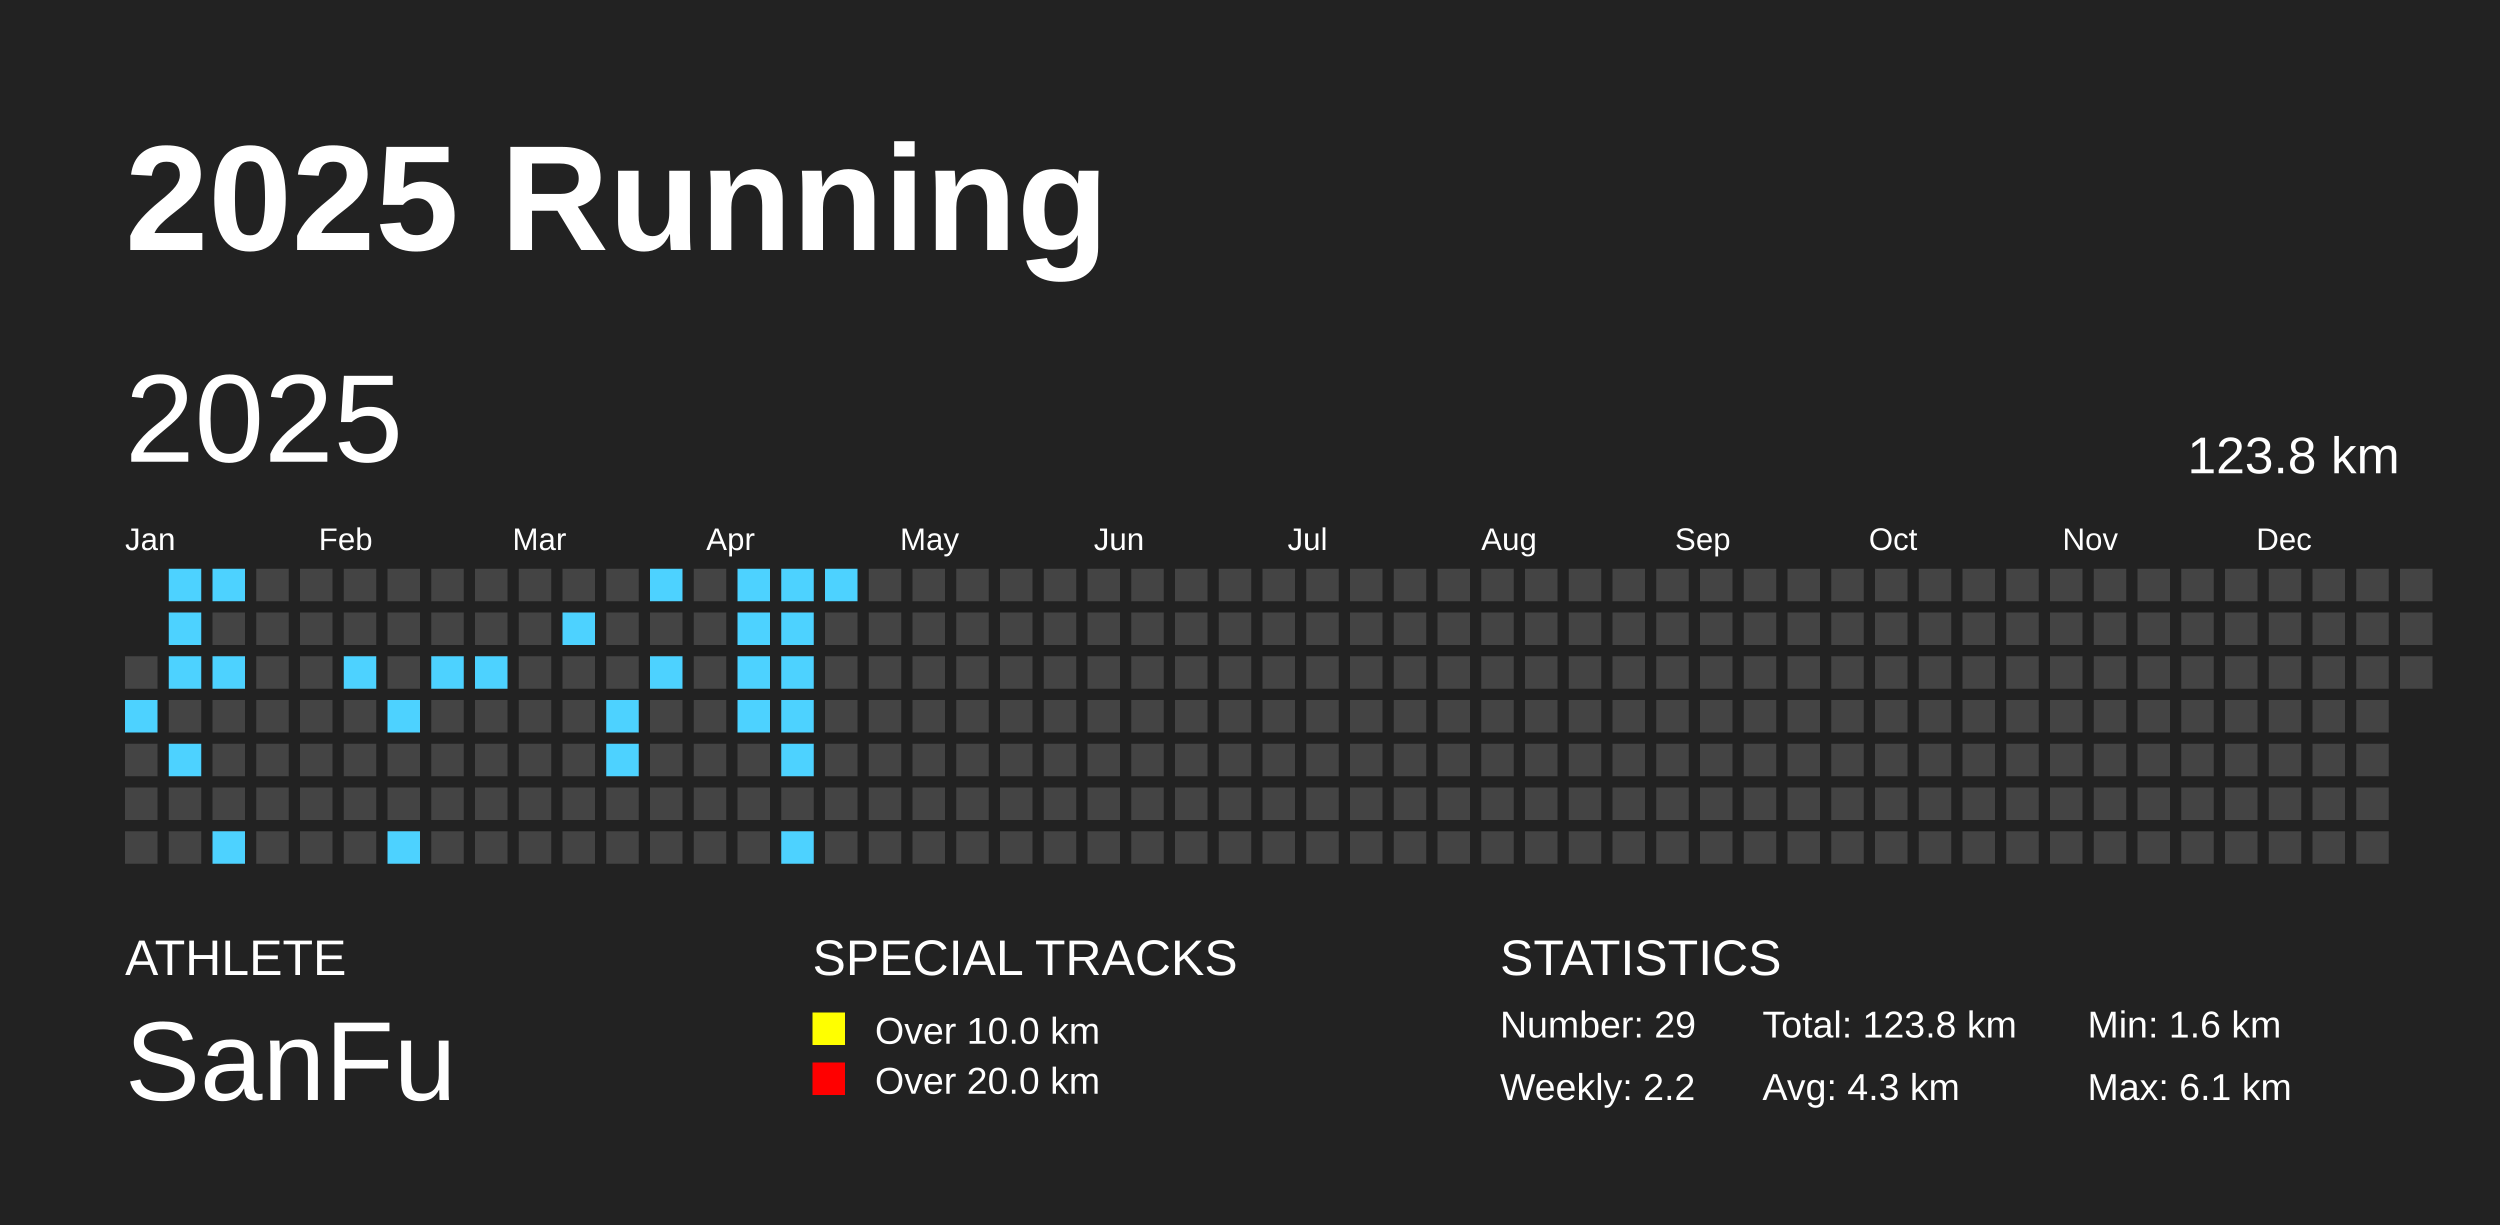
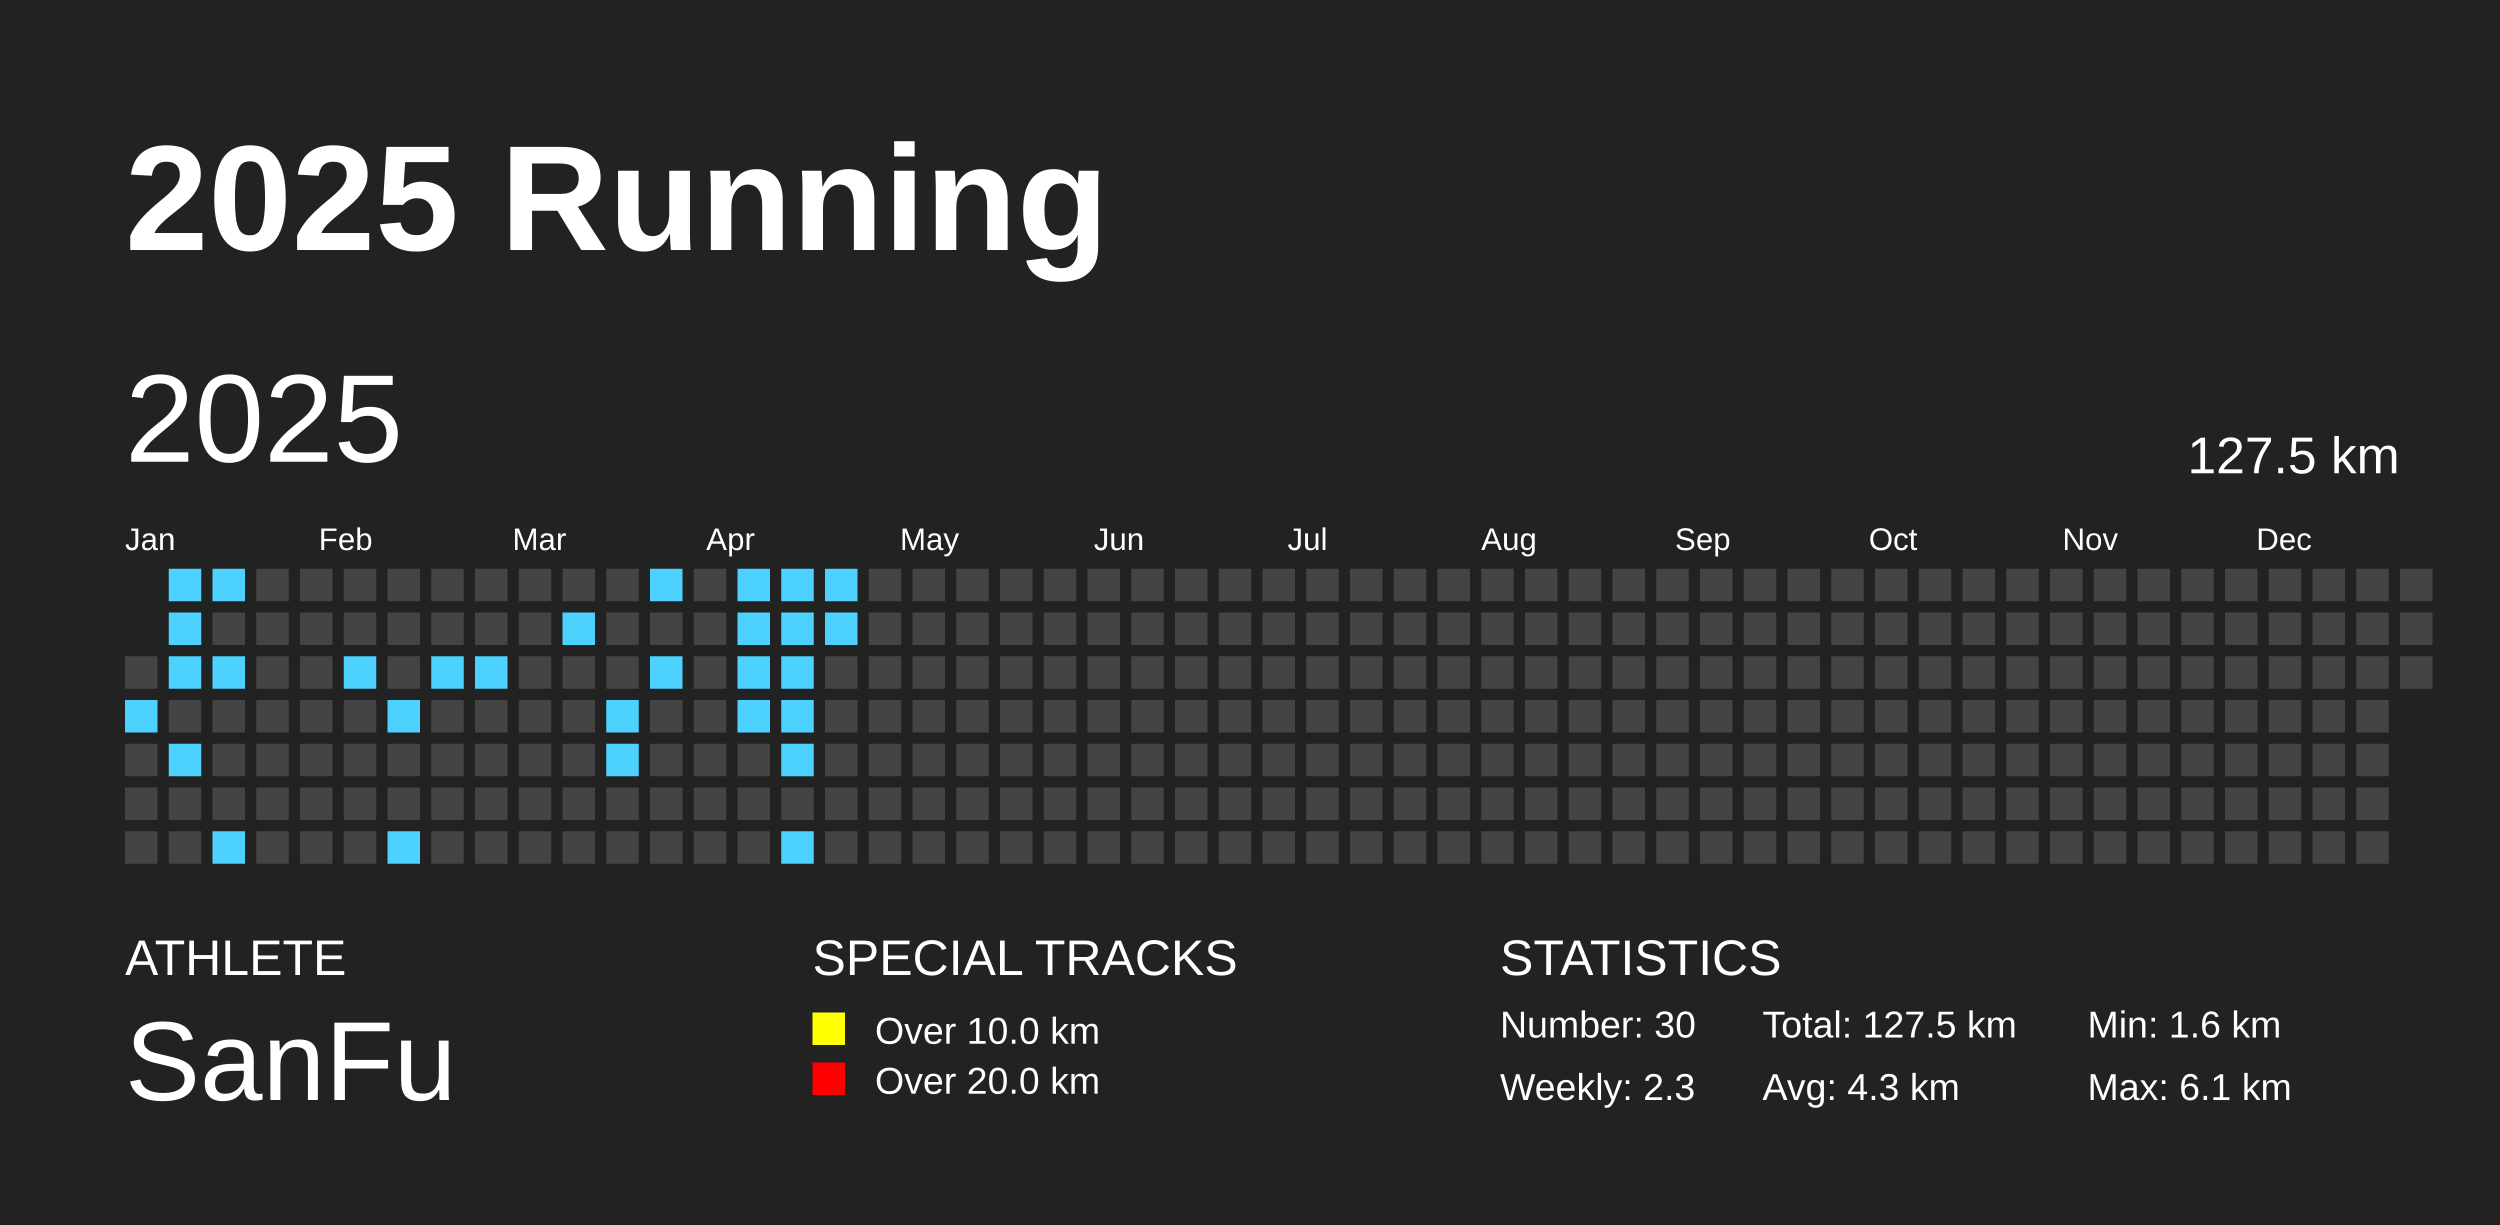
<svg xmlns="http://www.w3.org/2000/svg" baseProfile="full" height="98mm" version="1.1" viewBox="0,0,200,98" width="200mm">
  <defs />
  <rect fill="#222222" height="98" width="200" x="0" y="0" />
  <text fill="#FFFFFF" style="font-size:12px; font-family:Arial; font-weight:bold;" x="10" y="20">2025 Running</text>
  <text fill="#FFFFFF" style="font-size:4px; font-family:Arial" x="10" y="78">ATHLETE</text>
  <text fill="#FFFFFF" style="font-size:9px; font-family:Arial" x="10" y="88">SanFu</text>
  <text fill="#FFFFFF" style="font-size:4px; font-family:Arial" x="65" y="78">SPECIAL TRACKS</text>
  <rect fill="yellow" height="2.6" width="2.6" x="65" y="81" />
  <text fill="#FFFFFF" style="font-size:3px; font-family:Arial" x="70" y="83.5">Over 10.0 km</text>
  <rect fill="red" height="2.6" width="2.6" x="65" y="85" />
  <text fill="#FFFFFF" style="font-size:3px; font-family:Arial" x="70" y="87.5">Over 20.0 km</text>
  <text fill="#FFFFFF" style="font-size:4px; font-family:Arial" x="120" y="78">STATISTICS</text>
-   <text fill="#FFFFFF" style="font-size:3px; font-family:Arial" x="120" y="83">Number: 29</text>
-   <text fill="#FFFFFF" style="font-size:3px; font-family:Arial" x="120" y="88">Weekly: 2.2</text>
-   <text fill="#FFFFFF" style="font-size:3px; font-family:Arial" x="141" y="83">Total: 123.8 km</text>
+   <text fill="#FFFFFF" style="font-size:3px; font-family:Arial" x="120" y="83">Number: 30</text>
+   <text fill="#FFFFFF" style="font-size:3px; font-family:Arial" x="120" y="88">Weekly: 2.3</text>
+   <text fill="#FFFFFF" style="font-size:3px; font-family:Arial" x="141" y="83">Total: 127.5 km</text>
  <text fill="#FFFFFF" style="font-size:3px; font-family:Arial" x="141" y="88">Avg: 4.3 km</text>
  <text fill="#FFFFFF" style="font-size:3px; font-family:Arial" x="167" y="83">Min: 1.6 km</text>
  <text fill="#FFFFFF" style="font-size:3px; font-family:Arial" x="167" y="88">Max: 6.1 km</text>
  <text dominant-baseline="hanging" fill="#FFFFFF" style="font-size:10.0px; font-family:Arial;" x="10" y="30">2025</text>
-   <text dominant-baseline="hanging" fill="#FFFFFF" style="font-size:4.125px; font-family:Arial;" x="175" y="35">123.8 km</text>
+   <text dominant-baseline="hanging" fill="#FFFFFF" style="font-size:4.125px; font-family:Arial;" x="175" y="35">127.5 km</text>
  <text fill="#FFFFFF" style="font-size:2.5px; font-family:Arial" x="10.0" y="44">Jan</text>
  <text fill="#FFFFFF" style="font-size:2.5px; font-family:Arial" x="25.5" y="44">Feb</text>
  <text fill="#FFFFFF" style="font-size:2.5px; font-family:Arial" x="41.0" y="44">Mar</text>
  <text fill="#FFFFFF" style="font-size:2.5px; font-family:Arial" x="56.5" y="44">Apr</text>
  <text fill="#FFFFFF" style="font-size:2.5px; font-family:Arial" x="72.0" y="44">May</text>
  <text fill="#FFFFFF" style="font-size:2.5px; font-family:Arial" x="87.5" y="44">Jun</text>
  <text fill="#FFFFFF" style="font-size:2.5px; font-family:Arial" x="103.0" y="44">Jul</text>
  <text fill="#FFFFFF" style="font-size:2.5px; font-family:Arial" x="118.5" y="44">Aug</text>
  <text fill="#FFFFFF" style="font-size:2.5px; font-family:Arial" x="134.0" y="44">Sep</text>
  <text fill="#FFFFFF" style="font-size:2.5px; font-family:Arial" x="149.5" y="44">Oct</text>
  <text fill="#FFFFFF" style="font-size:2.5px; font-family:Arial" x="165.0" y="44">Nov</text>
  <text fill="#FFFFFF" style="font-size:2.5px; font-family:Arial" x="180.5" y="44">Dec</text>
  <rect fill="#444444" height="2.6" width="2.6" x="10.0" y="52.5" />
  <rect fill="#4DD2FF" height="2.6" width="2.6" x="10.0" y="56.0" />
  <rect fill="#444444" height="2.6" width="2.6" x="10.0" y="59.5" />
  <rect fill="#444444" height="2.6" width="2.6" x="10.0" y="63.0" />
  <rect fill="#444444" height="2.6" width="2.6" x="10.0" y="66.5" />
  <rect fill="#4DD2FF" height="2.6" width="2.6" x="13.5" y="45.5" />
  <rect fill="#4DD2FF" height="2.6" width="2.6" x="13.5" y="49.0" />
  <rect fill="#4DD2FF" height="2.6" width="2.6" x="13.5" y="52.5" />
  <rect fill="#444444" height="2.6" width="2.6" x="13.5" y="56.0" />
  <rect fill="#4DD2FF" height="2.6" width="2.6" x="13.5" y="59.5" />
  <rect fill="#444444" height="2.6" width="2.6" x="13.5" y="63.0" />
  <rect fill="#444444" height="2.6" width="2.6" x="13.5" y="66.5" />
  <rect fill="#4DD2FF" height="2.6" width="2.6" x="17.0" y="45.5" />
  <rect fill="#444444" height="2.6" width="2.6" x="17.0" y="49.0" />
  <rect fill="#4DD2FF" height="2.6" width="2.6" x="17.0" y="52.5" />
  <rect fill="#444444" height="2.6" width="2.6" x="17.0" y="56.0" />
  <rect fill="#444444" height="2.6" width="2.6" x="17.0" y="59.5" />
  <rect fill="#444444" height="2.6" width="2.6" x="17.0" y="63.0" />
  <rect fill="#4DD2FF" height="2.6" width="2.6" x="17.0" y="66.5" />
  <rect fill="#444444" height="2.6" width="2.6" x="20.5" y="45.5" />
  <rect fill="#444444" height="2.6" width="2.6" x="20.5" y="49.0" />
  <rect fill="#444444" height="2.6" width="2.6" x="20.5" y="52.5" />
  <rect fill="#444444" height="2.6" width="2.6" x="20.5" y="56.0" />
  <rect fill="#444444" height="2.6" width="2.6" x="20.5" y="59.5" />
  <rect fill="#444444" height="2.6" width="2.6" x="20.5" y="63.0" />
  <rect fill="#444444" height="2.6" width="2.6" x="20.5" y="66.5" />
  <rect fill="#444444" height="2.6" width="2.6" x="24.0" y="45.5" />
  <rect fill="#444444" height="2.6" width="2.6" x="24.0" y="49.0" />
  <rect fill="#444444" height="2.6" width="2.6" x="24.0" y="52.5" />
  <rect fill="#444444" height="2.6" width="2.6" x="24.0" y="56.0" />
  <rect fill="#444444" height="2.6" width="2.6" x="24.0" y="59.5" />
  <rect fill="#444444" height="2.6" width="2.6" x="24.0" y="63.0" />
  <rect fill="#444444" height="2.6" width="2.6" x="24.0" y="66.5" />
  <rect fill="#444444" height="2.6" width="2.6" x="27.5" y="45.5" />
  <rect fill="#444444" height="2.6" width="2.6" x="27.5" y="49.0" />
  <rect fill="#4DD2FF" height="2.6" width="2.6" x="27.5" y="52.5" />
  <rect fill="#444444" height="2.6" width="2.6" x="27.5" y="56.0" />
  <rect fill="#444444" height="2.6" width="2.6" x="27.5" y="59.5" />
  <rect fill="#444444" height="2.6" width="2.6" x="27.5" y="63.0" />
  <rect fill="#444444" height="2.6" width="2.6" x="27.5" y="66.5" />
  <rect fill="#444444" height="2.6" width="2.6" x="31.0" y="45.5" />
  <rect fill="#444444" height="2.6" width="2.6" x="31.0" y="49.0" />
  <rect fill="#444444" height="2.6" width="2.6" x="31.0" y="52.5" />
  <rect fill="#4DD2FF" height="2.6" width="2.6" x="31.0" y="56.0" />
  <rect fill="#444444" height="2.6" width="2.6" x="31.0" y="59.5" />
  <rect fill="#444444" height="2.6" width="2.6" x="31.0" y="63.0" />
  <rect fill="#4DD2FF" height="2.6" width="2.6" x="31.0" y="66.5" />
  <rect fill="#444444" height="2.6" width="2.6" x="34.5" y="45.5" />
  <rect fill="#444444" height="2.6" width="2.6" x="34.5" y="49.0" />
  <rect fill="#4DD2FF" height="2.6" width="2.6" x="34.5" y="52.5" />
  <rect fill="#444444" height="2.6" width="2.6" x="34.5" y="56.0" />
  <rect fill="#444444" height="2.6" width="2.6" x="34.5" y="59.5" />
  <rect fill="#444444" height="2.6" width="2.6" x="34.5" y="63.0" />
  <rect fill="#444444" height="2.6" width="2.6" x="34.5" y="66.5" />
  <rect fill="#444444" height="2.6" width="2.6" x="38.0" y="45.5" />
  <rect fill="#444444" height="2.6" width="2.6" x="38.0" y="49.0" />
  <rect fill="#4DD2FF" height="2.6" width="2.6" x="38.0" y="52.5" />
  <rect fill="#444444" height="2.6" width="2.6" x="38.0" y="56.0" />
  <rect fill="#444444" height="2.6" width="2.6" x="38.0" y="59.5" />
  <rect fill="#444444" height="2.6" width="2.6" x="38.0" y="63.0" />
  <rect fill="#444444" height="2.6" width="2.6" x="38.0" y="66.5" />
  <rect fill="#444444" height="2.6" width="2.6" x="41.5" y="45.5" />
  <rect fill="#444444" height="2.6" width="2.6" x="41.5" y="49.0" />
  <rect fill="#444444" height="2.6" width="2.6" x="41.5" y="52.5" />
  <rect fill="#444444" height="2.6" width="2.6" x="41.5" y="56.0" />
  <rect fill="#444444" height="2.6" width="2.6" x="41.5" y="59.5" />
  <rect fill="#444444" height="2.6" width="2.6" x="41.5" y="63.0" />
  <rect fill="#444444" height="2.6" width="2.6" x="41.5" y="66.5" />
  <rect fill="#444444" height="2.6" width="2.6" x="45.0" y="45.5" />
  <rect fill="#4DD2FF" height="2.6" width="2.6" x="45.0" y="49.0" />
  <rect fill="#444444" height="2.6" width="2.6" x="45.0" y="52.5" />
  <rect fill="#444444" height="2.6" width="2.6" x="45.0" y="56.0" />
  <rect fill="#444444" height="2.6" width="2.6" x="45.0" y="59.5" />
  <rect fill="#444444" height="2.6" width="2.6" x="45.0" y="63.0" />
  <rect fill="#444444" height="2.6" width="2.6" x="45.0" y="66.5" />
  <rect fill="#444444" height="2.6" width="2.6" x="48.5" y="45.5" />
  <rect fill="#444444" height="2.6" width="2.6" x="48.5" y="49.0" />
  <rect fill="#444444" height="2.6" width="2.6" x="48.5" y="52.5" />
  <rect fill="#4DD2FF" height="2.6" width="2.6" x="48.5" y="56.0" />
  <rect fill="#4DD2FF" height="2.6" width="2.6" x="48.5" y="59.5" />
  <rect fill="#444444" height="2.6" width="2.6" x="48.5" y="63.0" />
  <rect fill="#444444" height="2.6" width="2.6" x="48.5" y="66.5" />
  <rect fill="#4DD2FF" height="2.6" width="2.6" x="52.0" y="45.5" />
  <rect fill="#444444" height="2.6" width="2.6" x="52.0" y="49.0" />
  <rect fill="#4DD2FF" height="2.6" width="2.6" x="52.0" y="52.5" />
  <rect fill="#444444" height="2.6" width="2.6" x="52.0" y="56.0" />
  <rect fill="#444444" height="2.6" width="2.6" x="52.0" y="59.5" />
  <rect fill="#444444" height="2.6" width="2.6" x="52.0" y="63.0" />
  <rect fill="#444444" height="2.6" width="2.6" x="52.0" y="66.5" />
  <rect fill="#444444" height="2.6" width="2.6" x="55.5" y="45.5" />
  <rect fill="#444444" height="2.6" width="2.6" x="55.5" y="49.0" />
  <rect fill="#444444" height="2.6" width="2.6" x="55.5" y="52.5" />
  <rect fill="#444444" height="2.6" width="2.6" x="55.5" y="56.0" />
  <rect fill="#444444" height="2.6" width="2.6" x="55.5" y="59.5" />
  <rect fill="#444444" height="2.6" width="2.6" x="55.5" y="63.0" />
  <rect fill="#444444" height="2.6" width="2.6" x="55.5" y="66.5" />
  <rect fill="#4DD2FF" height="2.6" width="2.6" x="59.0" y="45.5" />
  <rect fill="#4DD2FF" height="2.6" width="2.6" x="59.0" y="49.0" />
  <rect fill="#4DD2FF" height="2.6" width="2.6" x="59.0" y="52.5" />
  <rect fill="#4DD2FF" height="2.6" width="2.6" x="59.0" y="56.0" />
  <rect fill="#444444" height="2.6" width="2.6" x="59.0" y="59.5" />
  <rect fill="#444444" height="2.6" width="2.6" x="59.0" y="63.0" />
  <rect fill="#444444" height="2.6" width="2.6" x="59.0" y="66.5" />
  <rect fill="#4DD2FF" height="2.6" width="2.6" x="62.5" y="45.5" />
  <rect fill="#4DD2FF" height="2.6" width="2.6" x="62.5" y="49.0" />
  <rect fill="#4DD2FF" height="2.6" width="2.6" x="62.5" y="52.5" />
  <rect fill="#4DD2FF" height="2.6" width="2.6" x="62.5" y="56.0" />
  <rect fill="#4DD2FF" height="2.6" width="2.6" x="62.5" y="59.5" />
  <rect fill="#444444" height="2.6" width="2.6" x="62.5" y="63.0" />
  <rect fill="#4DD2FF" height="2.6" width="2.6" x="62.5" y="66.5" />
  <rect fill="#4DD2FF" height="2.6" width="2.6" x="66.0" y="45.5" />
-   <rect fill="#444444" height="2.6" width="2.6" x="66.0" y="49.0" />
+   <rect fill="#4DD2FF" height="2.6" width="2.6" x="66.0" y="49.0" />
  <rect fill="#444444" height="2.6" width="2.6" x="66.0" y="52.5" />
  <rect fill="#444444" height="2.6" width="2.6" x="66.0" y="56.0" />
  <rect fill="#444444" height="2.6" width="2.6" x="66.0" y="59.5" />
  <rect fill="#444444" height="2.6" width="2.6" x="66.0" y="63.0" />
  <rect fill="#444444" height="2.6" width="2.6" x="66.0" y="66.5" />
  <rect fill="#444444" height="2.6" width="2.6" x="69.5" y="45.5" />
  <rect fill="#444444" height="2.6" width="2.6" x="69.5" y="49.0" />
  <rect fill="#444444" height="2.6" width="2.6" x="69.5" y="52.5" />
  <rect fill="#444444" height="2.6" width="2.6" x="69.5" y="56.0" />
  <rect fill="#444444" height="2.6" width="2.6" x="69.5" y="59.5" />
  <rect fill="#444444" height="2.6" width="2.6" x="69.5" y="63.0" />
  <rect fill="#444444" height="2.6" width="2.6" x="69.5" y="66.5" />
  <rect fill="#444444" height="2.6" width="2.6" x="73.0" y="45.5" />
  <rect fill="#444444" height="2.6" width="2.6" x="73.0" y="49.0" />
  <rect fill="#444444" height="2.6" width="2.6" x="73.0" y="52.5" />
  <rect fill="#444444" height="2.6" width="2.6" x="73.0" y="56.0" />
  <rect fill="#444444" height="2.6" width="2.6" x="73.0" y="59.5" />
  <rect fill="#444444" height="2.6" width="2.6" x="73.0" y="63.0" />
  <rect fill="#444444" height="2.6" width="2.6" x="73.0" y="66.5" />
  <rect fill="#444444" height="2.6" width="2.6" x="76.5" y="45.5" />
  <rect fill="#444444" height="2.6" width="2.6" x="76.5" y="49.0" />
  <rect fill="#444444" height="2.6" width="2.6" x="76.5" y="52.5" />
  <rect fill="#444444" height="2.6" width="2.6" x="76.5" y="56.0" />
  <rect fill="#444444" height="2.6" width="2.6" x="76.5" y="59.5" />
  <rect fill="#444444" height="2.6" width="2.6" x="76.5" y="63.0" />
  <rect fill="#444444" height="2.6" width="2.6" x="76.5" y="66.5" />
  <rect fill="#444444" height="2.6" width="2.6" x="80.0" y="45.5" />
  <rect fill="#444444" height="2.6" width="2.6" x="80.0" y="49.0" />
  <rect fill="#444444" height="2.6" width="2.6" x="80.0" y="52.5" />
  <rect fill="#444444" height="2.6" width="2.6" x="80.0" y="56.0" />
  <rect fill="#444444" height="2.6" width="2.6" x="80.0" y="59.5" />
  <rect fill="#444444" height="2.6" width="2.6" x="80.0" y="63.0" />
  <rect fill="#444444" height="2.6" width="2.6" x="80.0" y="66.5" />
  <rect fill="#444444" height="2.6" width="2.6" x="83.5" y="45.5" />
  <rect fill="#444444" height="2.6" width="2.6" x="83.5" y="49.0" />
  <rect fill="#444444" height="2.6" width="2.6" x="83.5" y="52.5" />
  <rect fill="#444444" height="2.6" width="2.6" x="83.5" y="56.0" />
  <rect fill="#444444" height="2.6" width="2.6" x="83.5" y="59.5" />
  <rect fill="#444444" height="2.6" width="2.6" x="83.5" y="63.0" />
  <rect fill="#444444" height="2.6" width="2.6" x="83.5" y="66.5" />
  <rect fill="#444444" height="2.6" width="2.6" x="87.0" y="45.5" />
  <rect fill="#444444" height="2.6" width="2.6" x="87.0" y="49.0" />
  <rect fill="#444444" height="2.6" width="2.6" x="87.0" y="52.5" />
  <rect fill="#444444" height="2.6" width="2.6" x="87.0" y="56.0" />
  <rect fill="#444444" height="2.6" width="2.6" x="87.0" y="59.5" />
  <rect fill="#444444" height="2.6" width="2.6" x="87.0" y="63.0" />
  <rect fill="#444444" height="2.6" width="2.6" x="87.0" y="66.5" />
  <rect fill="#444444" height="2.6" width="2.6" x="90.5" y="45.5" />
  <rect fill="#444444" height="2.6" width="2.6" x="90.5" y="49.0" />
  <rect fill="#444444" height="2.6" width="2.6" x="90.5" y="52.5" />
  <rect fill="#444444" height="2.6" width="2.6" x="90.5" y="56.0" />
  <rect fill="#444444" height="2.6" width="2.6" x="90.5" y="59.5" />
  <rect fill="#444444" height="2.6" width="2.6" x="90.5" y="63.0" />
  <rect fill="#444444" height="2.6" width="2.6" x="90.5" y="66.5" />
  <rect fill="#444444" height="2.6" width="2.6" x="94.0" y="45.5" />
  <rect fill="#444444" height="2.6" width="2.6" x="94.0" y="49.0" />
  <rect fill="#444444" height="2.6" width="2.6" x="94.0" y="52.5" />
  <rect fill="#444444" height="2.6" width="2.6" x="94.0" y="56.0" />
  <rect fill="#444444" height="2.6" width="2.6" x="94.0" y="59.5" />
  <rect fill="#444444" height="2.6" width="2.6" x="94.0" y="63.0" />
  <rect fill="#444444" height="2.6" width="2.6" x="94.0" y="66.5" />
  <rect fill="#444444" height="2.6" width="2.6" x="97.5" y="45.5" />
  <rect fill="#444444" height="2.6" width="2.6" x="97.5" y="49.0" />
  <rect fill="#444444" height="2.6" width="2.6" x="97.5" y="52.5" />
  <rect fill="#444444" height="2.6" width="2.6" x="97.5" y="56.0" />
  <rect fill="#444444" height="2.6" width="2.6" x="97.5" y="59.5" />
  <rect fill="#444444" height="2.6" width="2.6" x="97.5" y="63.0" />
  <rect fill="#444444" height="2.6" width="2.6" x="97.5" y="66.5" />
  <rect fill="#444444" height="2.6" width="2.6" x="101.0" y="45.5" />
  <rect fill="#444444" height="2.6" width="2.6" x="101.0" y="49.0" />
  <rect fill="#444444" height="2.6" width="2.6" x="101.0" y="52.5" />
  <rect fill="#444444" height="2.6" width="2.6" x="101.0" y="56.0" />
  <rect fill="#444444" height="2.6" width="2.6" x="101.0" y="59.5" />
  <rect fill="#444444" height="2.6" width="2.6" x="101.0" y="63.0" />
  <rect fill="#444444" height="2.6" width="2.6" x="101.0" y="66.5" />
  <rect fill="#444444" height="2.6" width="2.6" x="104.5" y="45.5" />
  <rect fill="#444444" height="2.6" width="2.6" x="104.5" y="49.0" />
  <rect fill="#444444" height="2.6" width="2.6" x="104.5" y="52.5" />
  <rect fill="#444444" height="2.6" width="2.6" x="104.5" y="56.0" />
  <rect fill="#444444" height="2.6" width="2.6" x="104.5" y="59.5" />
  <rect fill="#444444" height="2.6" width="2.6" x="104.5" y="63.0" />
  <rect fill="#444444" height="2.6" width="2.6" x="104.5" y="66.5" />
  <rect fill="#444444" height="2.6" width="2.6" x="108.0" y="45.5" />
  <rect fill="#444444" height="2.6" width="2.6" x="108.0" y="49.0" />
  <rect fill="#444444" height="2.6" width="2.6" x="108.0" y="52.5" />
  <rect fill="#444444" height="2.6" width="2.6" x="108.0" y="56.0" />
  <rect fill="#444444" height="2.6" width="2.6" x="108.0" y="59.5" />
  <rect fill="#444444" height="2.6" width="2.6" x="108.0" y="63.0" />
  <rect fill="#444444" height="2.6" width="2.6" x="108.0" y="66.5" />
  <rect fill="#444444" height="2.6" width="2.6" x="111.5" y="45.5" />
  <rect fill="#444444" height="2.6" width="2.6" x="111.5" y="49.0" />
  <rect fill="#444444" height="2.6" width="2.6" x="111.5" y="52.5" />
  <rect fill="#444444" height="2.6" width="2.6" x="111.5" y="56.0" />
  <rect fill="#444444" height="2.6" width="2.6" x="111.5" y="59.5" />
  <rect fill="#444444" height="2.6" width="2.6" x="111.5" y="63.0" />
  <rect fill="#444444" height="2.6" width="2.6" x="111.5" y="66.5" />
  <rect fill="#444444" height="2.6" width="2.6" x="115.0" y="45.5" />
  <rect fill="#444444" height="2.6" width="2.6" x="115.0" y="49.0" />
  <rect fill="#444444" height="2.6" width="2.6" x="115.0" y="52.5" />
  <rect fill="#444444" height="2.6" width="2.6" x="115.0" y="56.0" />
  <rect fill="#444444" height="2.6" width="2.6" x="115.0" y="59.5" />
  <rect fill="#444444" height="2.6" width="2.6" x="115.0" y="63.0" />
  <rect fill="#444444" height="2.6" width="2.6" x="115.0" y="66.5" />
  <rect fill="#444444" height="2.6" width="2.6" x="118.5" y="45.5" />
  <rect fill="#444444" height="2.6" width="2.6" x="118.5" y="49.0" />
  <rect fill="#444444" height="2.6" width="2.6" x="118.5" y="52.5" />
  <rect fill="#444444" height="2.6" width="2.6" x="118.5" y="56.0" />
  <rect fill="#444444" height="2.6" width="2.6" x="118.5" y="59.5" />
  <rect fill="#444444" height="2.6" width="2.6" x="118.5" y="63.0" />
  <rect fill="#444444" height="2.6" width="2.6" x="118.5" y="66.5" />
  <rect fill="#444444" height="2.6" width="2.6" x="122.0" y="45.5" />
  <rect fill="#444444" height="2.6" width="2.6" x="122.0" y="49.0" />
  <rect fill="#444444" height="2.6" width="2.6" x="122.0" y="52.5" />
  <rect fill="#444444" height="2.6" width="2.6" x="122.0" y="56.0" />
  <rect fill="#444444" height="2.6" width="2.6" x="122.0" y="59.5" />
  <rect fill="#444444" height="2.6" width="2.6" x="122.0" y="63.0" />
  <rect fill="#444444" height="2.6" width="2.6" x="122.0" y="66.5" />
  <rect fill="#444444" height="2.6" width="2.6" x="125.5" y="45.5" />
  <rect fill="#444444" height="2.6" width="2.6" x="125.5" y="49.0" />
  <rect fill="#444444" height="2.6" width="2.6" x="125.5" y="52.5" />
  <rect fill="#444444" height="2.6" width="2.6" x="125.5" y="56.0" />
  <rect fill="#444444" height="2.6" width="2.6" x="125.5" y="59.5" />
  <rect fill="#444444" height="2.6" width="2.6" x="125.5" y="63.0" />
  <rect fill="#444444" height="2.6" width="2.6" x="125.5" y="66.5" />
  <rect fill="#444444" height="2.6" width="2.6" x="129.0" y="45.5" />
  <rect fill="#444444" height="2.6" width="2.6" x="129.0" y="49.0" />
  <rect fill="#444444" height="2.6" width="2.6" x="129.0" y="52.5" />
  <rect fill="#444444" height="2.6" width="2.6" x="129.0" y="56.0" />
  <rect fill="#444444" height="2.6" width="2.6" x="129.0" y="59.5" />
  <rect fill="#444444" height="2.6" width="2.6" x="129.0" y="63.0" />
  <rect fill="#444444" height="2.6" width="2.6" x="129.0" y="66.5" />
  <rect fill="#444444" height="2.6" width="2.6" x="132.5" y="45.5" />
  <rect fill="#444444" height="2.6" width="2.6" x="132.5" y="49.0" />
  <rect fill="#444444" height="2.6" width="2.6" x="132.5" y="52.5" />
  <rect fill="#444444" height="2.6" width="2.6" x="132.5" y="56.0" />
  <rect fill="#444444" height="2.6" width="2.6" x="132.5" y="59.5" />
  <rect fill="#444444" height="2.6" width="2.6" x="132.5" y="63.0" />
  <rect fill="#444444" height="2.6" width="2.6" x="132.5" y="66.5" />
  <rect fill="#444444" height="2.6" width="2.6" x="136.0" y="45.5" />
  <rect fill="#444444" height="2.6" width="2.6" x="136.0" y="49.0" />
  <rect fill="#444444" height="2.6" width="2.6" x="136.0" y="52.5" />
  <rect fill="#444444" height="2.6" width="2.6" x="136.0" y="56.0" />
  <rect fill="#444444" height="2.6" width="2.6" x="136.0" y="59.5" />
  <rect fill="#444444" height="2.6" width="2.6" x="136.0" y="63.0" />
  <rect fill="#444444" height="2.6" width="2.6" x="136.0" y="66.5" />
  <rect fill="#444444" height="2.6" width="2.6" x="139.5" y="45.5" />
  <rect fill="#444444" height="2.6" width="2.6" x="139.5" y="49.0" />
  <rect fill="#444444" height="2.6" width="2.6" x="139.5" y="52.5" />
  <rect fill="#444444" height="2.6" width="2.6" x="139.5" y="56.0" />
  <rect fill="#444444" height="2.6" width="2.6" x="139.5" y="59.5" />
  <rect fill="#444444" height="2.6" width="2.6" x="139.5" y="63.0" />
  <rect fill="#444444" height="2.6" width="2.6" x="139.5" y="66.5" />
  <rect fill="#444444" height="2.6" width="2.6" x="143.0" y="45.5" />
  <rect fill="#444444" height="2.6" width="2.6" x="143.0" y="49.0" />
  <rect fill="#444444" height="2.6" width="2.6" x="143.0" y="52.5" />
  <rect fill="#444444" height="2.6" width="2.6" x="143.0" y="56.0" />
  <rect fill="#444444" height="2.6" width="2.6" x="143.0" y="59.5" />
  <rect fill="#444444" height="2.6" width="2.6" x="143.0" y="63.0" />
  <rect fill="#444444" height="2.6" width="2.6" x="143.0" y="66.5" />
  <rect fill="#444444" height="2.6" width="2.6" x="146.5" y="45.5" />
  <rect fill="#444444" height="2.6" width="2.6" x="146.5" y="49.0" />
  <rect fill="#444444" height="2.6" width="2.6" x="146.5" y="52.5" />
  <rect fill="#444444" height="2.6" width="2.6" x="146.5" y="56.0" />
  <rect fill="#444444" height="2.6" width="2.6" x="146.5" y="59.5" />
  <rect fill="#444444" height="2.6" width="2.6" x="146.5" y="63.0" />
  <rect fill="#444444" height="2.6" width="2.6" x="146.5" y="66.5" />
  <rect fill="#444444" height="2.6" width="2.6" x="150.0" y="45.5" />
  <rect fill="#444444" height="2.6" width="2.6" x="150.0" y="49.0" />
  <rect fill="#444444" height="2.6" width="2.6" x="150.0" y="52.5" />
  <rect fill="#444444" height="2.6" width="2.6" x="150.0" y="56.0" />
  <rect fill="#444444" height="2.6" width="2.6" x="150.0" y="59.5" />
  <rect fill="#444444" height="2.6" width="2.6" x="150.0" y="63.0" />
  <rect fill="#444444" height="2.6" width="2.6" x="150.0" y="66.5" />
  <rect fill="#444444" height="2.6" width="2.6" x="153.5" y="45.5" />
  <rect fill="#444444" height="2.6" width="2.6" x="153.5" y="49.0" />
  <rect fill="#444444" height="2.6" width="2.6" x="153.5" y="52.5" />
  <rect fill="#444444" height="2.6" width="2.6" x="153.5" y="56.0" />
  <rect fill="#444444" height="2.6" width="2.6" x="153.5" y="59.5" />
  <rect fill="#444444" height="2.6" width="2.6" x="153.5" y="63.0" />
  <rect fill="#444444" height="2.6" width="2.6" x="153.5" y="66.5" />
  <rect fill="#444444" height="2.6" width="2.6" x="157.0" y="45.5" />
  <rect fill="#444444" height="2.6" width="2.6" x="157.0" y="49.0" />
  <rect fill="#444444" height="2.6" width="2.6" x="157.0" y="52.5" />
  <rect fill="#444444" height="2.6" width="2.6" x="157.0" y="56.0" />
  <rect fill="#444444" height="2.6" width="2.6" x="157.0" y="59.5" />
  <rect fill="#444444" height="2.6" width="2.6" x="157.0" y="63.0" />
  <rect fill="#444444" height="2.6" width="2.6" x="157.0" y="66.5" />
  <rect fill="#444444" height="2.6" width="2.6" x="160.5" y="45.5" />
  <rect fill="#444444" height="2.6" width="2.6" x="160.5" y="49.0" />
  <rect fill="#444444" height="2.6" width="2.6" x="160.5" y="52.5" />
  <rect fill="#444444" height="2.6" width="2.6" x="160.5" y="56.0" />
  <rect fill="#444444" height="2.6" width="2.6" x="160.5" y="59.5" />
  <rect fill="#444444" height="2.6" width="2.6" x="160.5" y="63.0" />
  <rect fill="#444444" height="2.6" width="2.6" x="160.5" y="66.5" />
  <rect fill="#444444" height="2.6" width="2.6" x="164.0" y="45.5" />
  <rect fill="#444444" height="2.6" width="2.6" x="164.0" y="49.0" />
  <rect fill="#444444" height="2.6" width="2.6" x="164.0" y="52.5" />
  <rect fill="#444444" height="2.6" width="2.6" x="164.0" y="56.0" />
  <rect fill="#444444" height="2.6" width="2.6" x="164.0" y="59.5" />
  <rect fill="#444444" height="2.6" width="2.6" x="164.0" y="63.0" />
  <rect fill="#444444" height="2.6" width="2.6" x="164.0" y="66.5" />
  <rect fill="#444444" height="2.6" width="2.6" x="167.5" y="45.5" />
  <rect fill="#444444" height="2.6" width="2.6" x="167.5" y="49.0" />
  <rect fill="#444444" height="2.6" width="2.6" x="167.5" y="52.5" />
  <rect fill="#444444" height="2.6" width="2.6" x="167.5" y="56.0" />
  <rect fill="#444444" height="2.6" width="2.6" x="167.5" y="59.5" />
  <rect fill="#444444" height="2.6" width="2.6" x="167.5" y="63.0" />
  <rect fill="#444444" height="2.6" width="2.6" x="167.5" y="66.5" />
  <rect fill="#444444" height="2.6" width="2.6" x="171.0" y="45.5" />
  <rect fill="#444444" height="2.6" width="2.6" x="171.0" y="49.0" />
  <rect fill="#444444" height="2.6" width="2.6" x="171.0" y="52.5" />
  <rect fill="#444444" height="2.6" width="2.6" x="171.0" y="56.0" />
  <rect fill="#444444" height="2.6" width="2.6" x="171.0" y="59.5" />
  <rect fill="#444444" height="2.6" width="2.6" x="171.0" y="63.0" />
  <rect fill="#444444" height="2.6" width="2.6" x="171.0" y="66.5" />
  <rect fill="#444444" height="2.6" width="2.6" x="174.5" y="45.5" />
  <rect fill="#444444" height="2.6" width="2.6" x="174.5" y="49.0" />
  <rect fill="#444444" height="2.6" width="2.6" x="174.5" y="52.5" />
  <rect fill="#444444" height="2.6" width="2.6" x="174.5" y="56.0" />
  <rect fill="#444444" height="2.6" width="2.6" x="174.5" y="59.5" />
  <rect fill="#444444" height="2.6" width="2.6" x="174.5" y="63.0" />
  <rect fill="#444444" height="2.6" width="2.6" x="174.5" y="66.5" />
  <rect fill="#444444" height="2.6" width="2.6" x="178.0" y="45.5" />
  <rect fill="#444444" height="2.6" width="2.6" x="178.0" y="49.0" />
  <rect fill="#444444" height="2.6" width="2.6" x="178.0" y="52.5" />
  <rect fill="#444444" height="2.6" width="2.6" x="178.0" y="56.0" />
  <rect fill="#444444" height="2.6" width="2.6" x="178.0" y="59.5" />
  <rect fill="#444444" height="2.6" width="2.6" x="178.0" y="63.0" />
  <rect fill="#444444" height="2.6" width="2.6" x="178.0" y="66.5" />
  <rect fill="#444444" height="2.6" width="2.6" x="181.5" y="45.5" />
  <rect fill="#444444" height="2.6" width="2.6" x="181.5" y="49.0" />
  <rect fill="#444444" height="2.6" width="2.6" x="181.5" y="52.5" />
  <rect fill="#444444" height="2.6" width="2.6" x="181.5" y="56.0" />
  <rect fill="#444444" height="2.6" width="2.6" x="181.5" y="59.5" />
  <rect fill="#444444" height="2.6" width="2.6" x="181.5" y="63.0" />
  <rect fill="#444444" height="2.6" width="2.6" x="181.5" y="66.5" />
  <rect fill="#444444" height="2.6" width="2.6" x="185.0" y="45.5" />
  <rect fill="#444444" height="2.6" width="2.6" x="185.0" y="49.0" />
  <rect fill="#444444" height="2.6" width="2.6" x="185.0" y="52.5" />
  <rect fill="#444444" height="2.6" width="2.6" x="185.0" y="56.0" />
  <rect fill="#444444" height="2.6" width="2.6" x="185.0" y="59.5" />
  <rect fill="#444444" height="2.6" width="2.6" x="185.0" y="63.0" />
  <rect fill="#444444" height="2.6" width="2.6" x="185.0" y="66.5" />
  <rect fill="#444444" height="2.6" width="2.6" x="188.5" y="45.5" />
  <rect fill="#444444" height="2.6" width="2.6" x="188.5" y="49.0" />
  <rect fill="#444444" height="2.6" width="2.6" x="188.5" y="52.5" />
  <rect fill="#444444" height="2.6" width="2.6" x="188.5" y="56.0" />
  <rect fill="#444444" height="2.6" width="2.6" x="188.5" y="59.5" />
  <rect fill="#444444" height="2.6" width="2.6" x="188.5" y="63.0" />
  <rect fill="#444444" height="2.6" width="2.6" x="188.5" y="66.5" />
  <rect fill="#444444" height="2.6" width="2.6" x="192.0" y="45.5" />
  <rect fill="#444444" height="2.6" width="2.6" x="192.0" y="49.0" />
  <rect fill="#444444" height="2.6" width="2.6" x="192.0" y="52.5" />
</svg>
